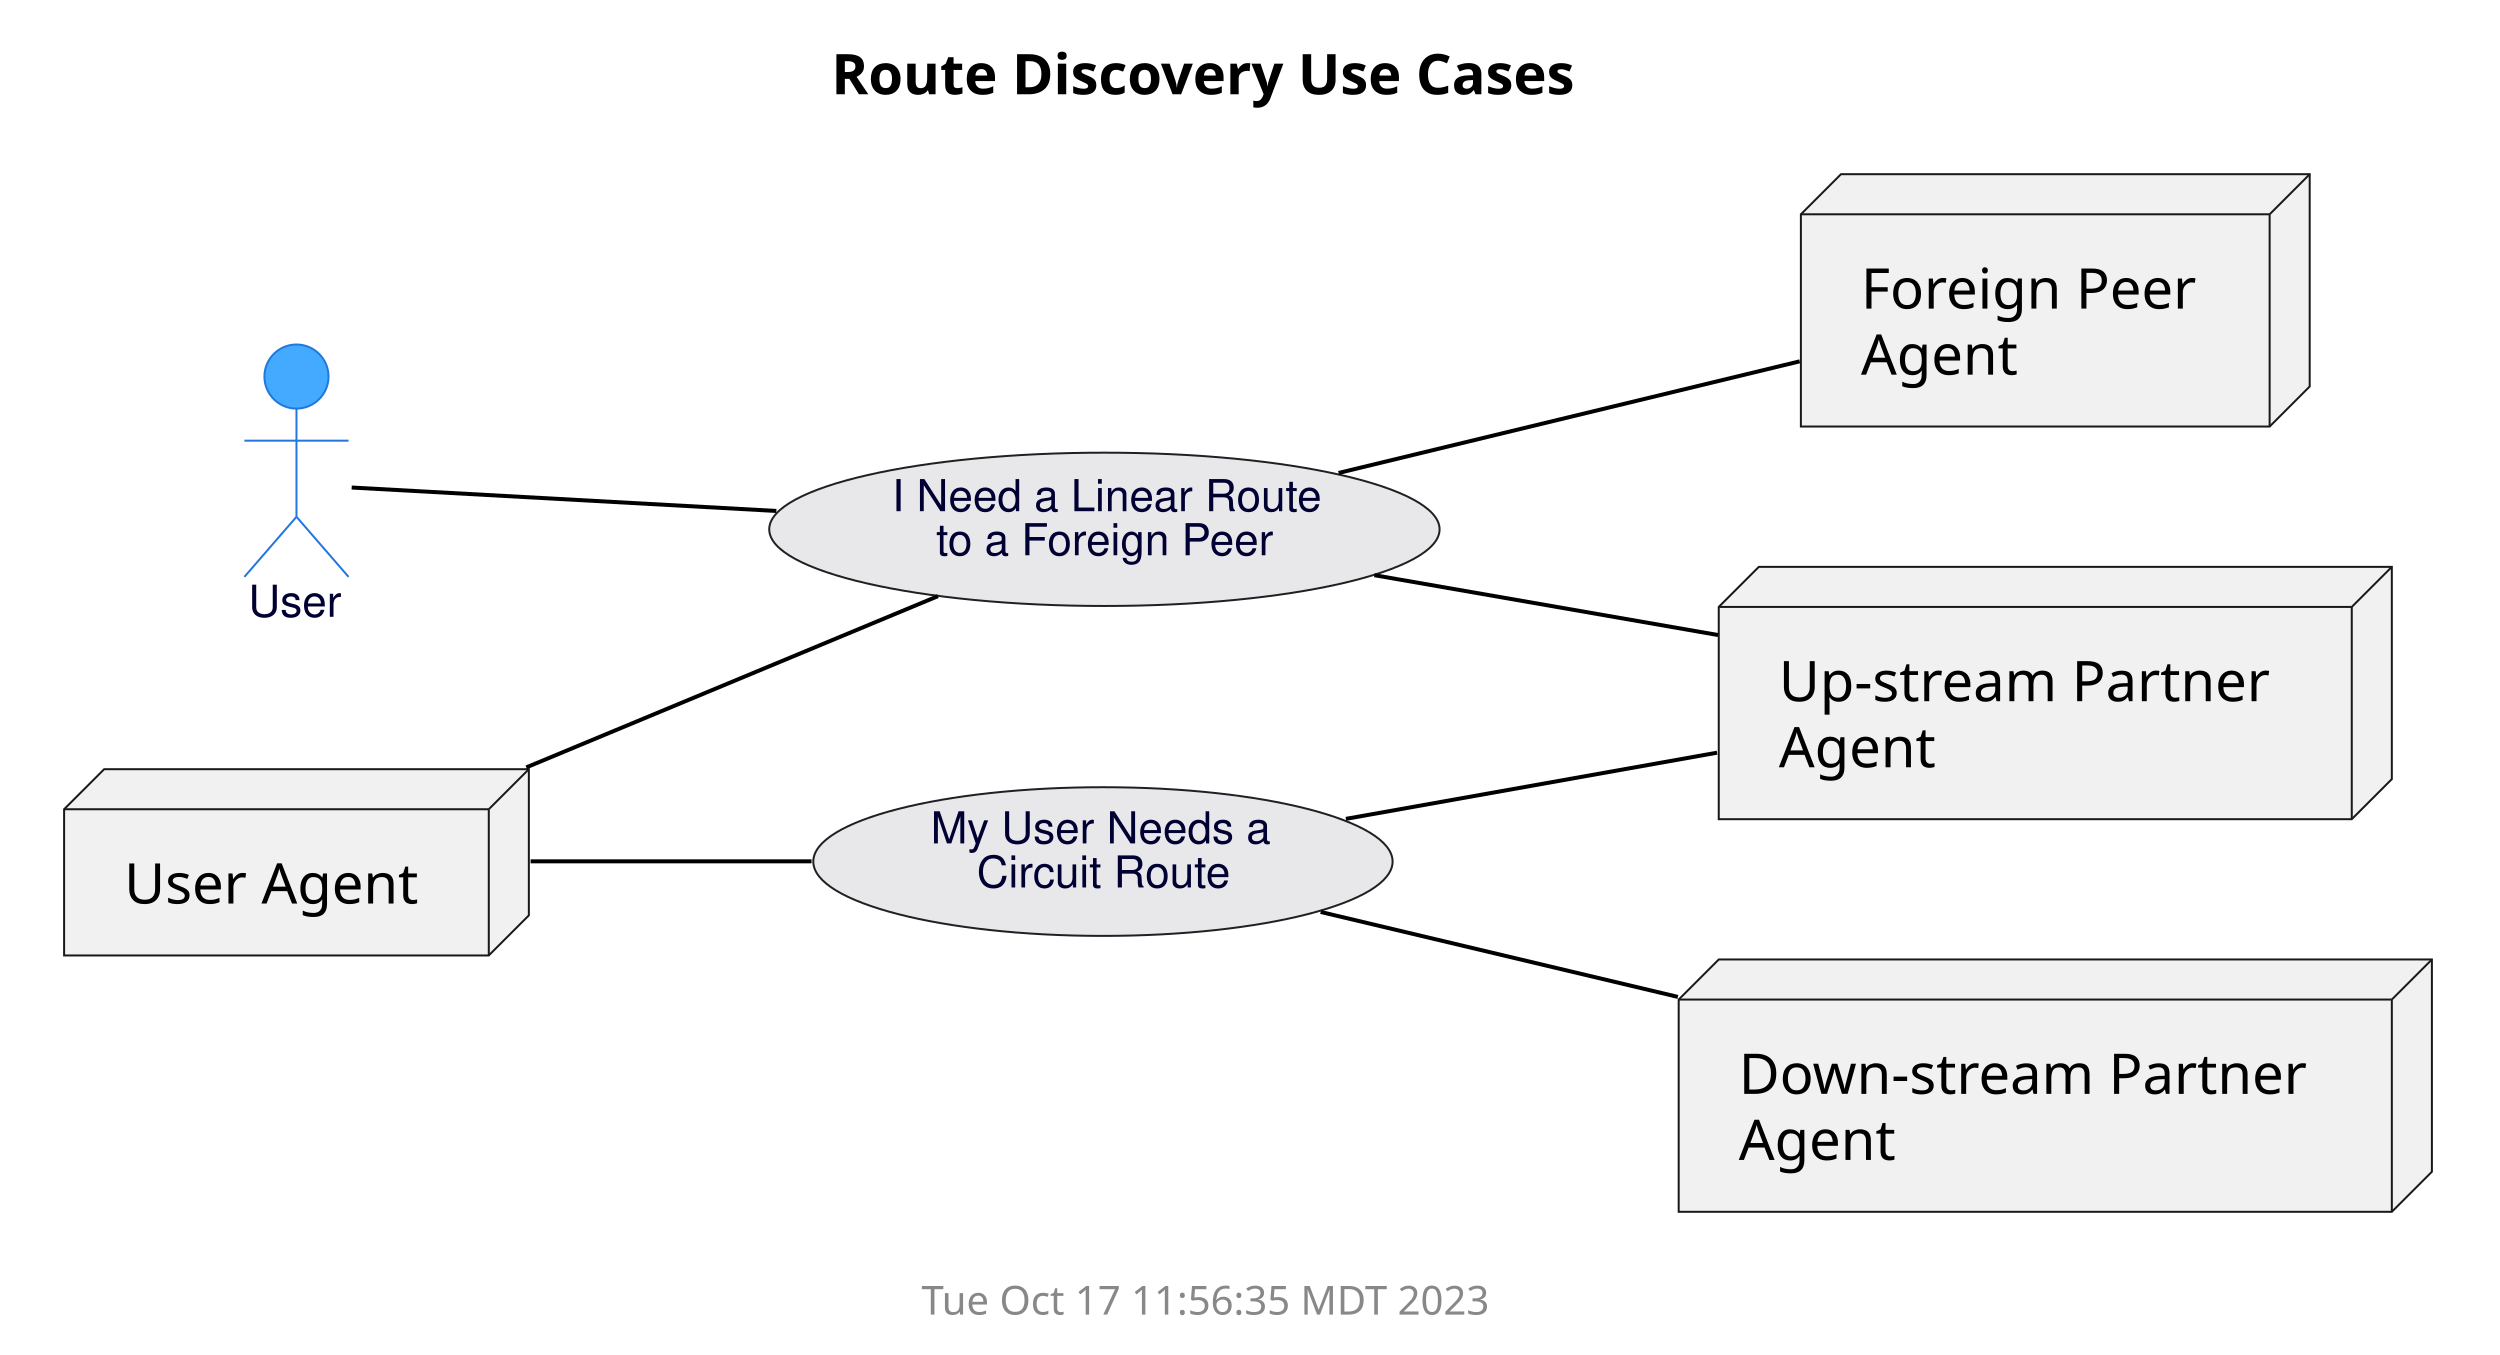
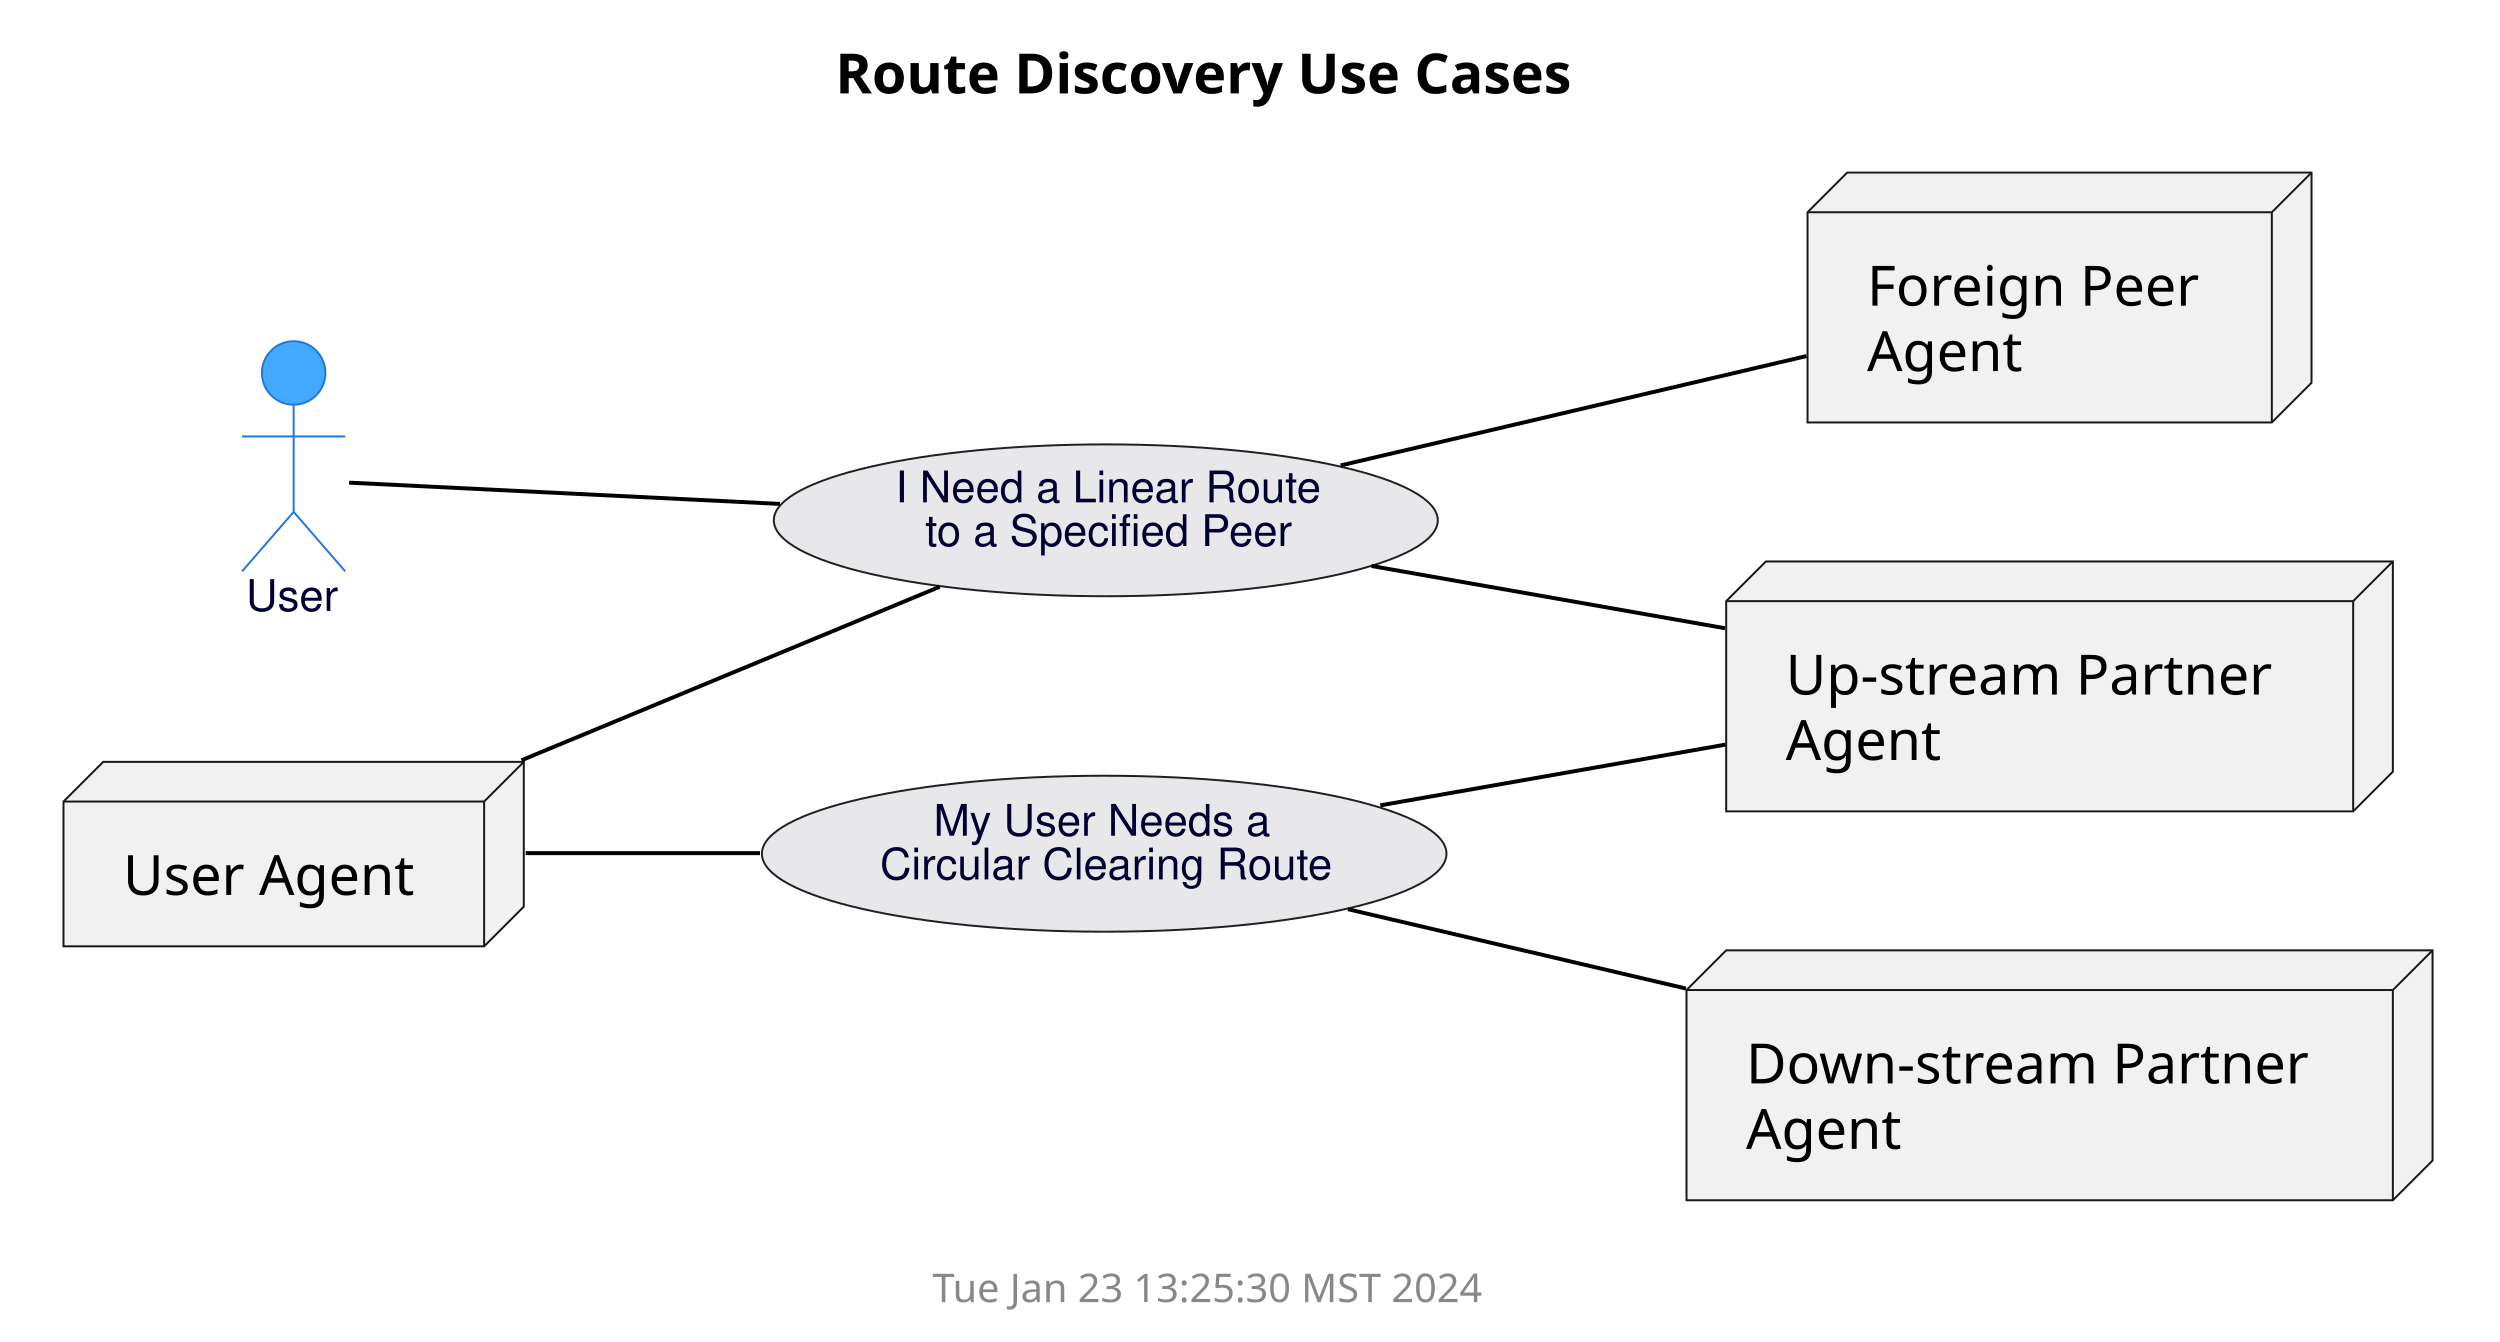
- <svg xmlns="http://www.w3.org/2000/svg" contentStyleType="text/css" height="338px" preserveAspectRatio="none" style="width:624px;height:338px;background:#FFFFFF;" version="1.1" viewBox="0 0 624 338" width="624px" zoomAndPan="magnify">
+ <svg xmlns="http://www.w3.org/2000/svg" contentStyleType="text/css" height="338px" preserveAspectRatio="none" style="width:630px;height:338px;background:#FFFFFF;" version="1.1" viewBox="0 0 630 338" width="630px" zoomAndPan="magnify">
  <defs />
  <g>
-     <text fill="#000000" font-family="sans-serif" font-size="14" font-weight="bold" lengthAdjust="spacing" textLength="195" x="207.5" y="23.535">Route Discovery Use Cases</text>
+     <text fill="#000000" font-family="sans-serif" font-size="14" font-weight="bold" lengthAdjust="spacing" textLength="195" x="210.5" y="23.535">Route Discovery Use Cases</text>
    <g id="elem_user">
      <ellipse cx="74" cy="93.988" fill="#44AAFF" rx="8" ry="8" style="stroke:#2277DD;stroke-width:0.5;" />
      <path d="M74,101.988 L74,128.988 M61,109.988 L87,109.988 M74,128.988 L61,143.988 M74,128.988 L87,143.988 " fill="none" style="stroke:#2277DD;stroke-width:0.5;" />
      <text fill="#000033" font-family="Helvetica" font-size="11" lengthAdjust="spacing" textLength="24" x="62" y="153.958">User</text>
    </g>
    <g id="elem_userAgent">
      <polygon fill="#F1F1F1" points="16,201.988,26,191.988,132,191.988,132,228.477,122,238.477,16,238.477,16,201.988" style="stroke:#181818;stroke-width:0.5;" />
      <line style="stroke:#181818;stroke-width:0.5;" x1="122" x2="132" y1="201.988" y2="191.988" />
      <line style="stroke:#181818;stroke-width:0.5;" x1="16" x2="122" y1="201.988" y2="201.988" />
      <line style="stroke:#181818;stroke-width:0.5;" x1="122" x2="122" y1="201.988" y2="238.477" />
      <text fill="#000000" font-family="sans-serif" font-size="14" lengthAdjust="spacing" textLength="76" x="31" y="225.523">User Agent</text>
    </g>
    <g id="elem_forPeer">
-       <polygon fill="#F1F1F1" points="449.5,53.488,459.5,43.488,576.5,43.488,576.5,96.465,566.5,106.465,449.5,106.465,449.5,53.488" style="stroke:#181818;stroke-width:0.5;" />
-       <line style="stroke:#181818;stroke-width:0.5;" x1="566.5" x2="576.5" y1="53.488" y2="43.488" />
-       <line style="stroke:#181818;stroke-width:0.5;" x1="449.5" x2="566.5" y1="53.488" y2="53.488" />
-       <line style="stroke:#181818;stroke-width:0.5;" x1="566.5" x2="566.5" y1="53.488" y2="106.465" />
-       <text fill="#000000" font-family="sans-serif" font-size="14" lengthAdjust="spacing" textLength="87" x="464.5" y="77.023">Foreign Peer</text>
-       <text fill="#000000" font-family="sans-serif" font-size="14" lengthAdjust="spacing" textLength="41" x="464.5" y="93.512">Agent</text>
+       <polygon fill="#F1F1F1" points="455.5,53.488,465.5,43.488,582.5,43.488,582.5,96.465,572.5,106.465,455.5,106.465,455.5,53.488" style="stroke:#181818;stroke-width:0.5;" />
+       <line style="stroke:#181818;stroke-width:0.5;" x1="572.5" x2="582.5" y1="53.488" y2="43.488" />
+       <line style="stroke:#181818;stroke-width:0.5;" x1="455.5" x2="572.5" y1="53.488" y2="53.488" />
+       <line style="stroke:#181818;stroke-width:0.5;" x1="572.5" x2="572.5" y1="53.488" y2="106.465" />
+       <text fill="#000000" font-family="sans-serif" font-size="14" lengthAdjust="spacing" textLength="87" x="470.5" y="77.023">Foreign Peer</text>
+       <text fill="#000000" font-family="sans-serif" font-size="14" lengthAdjust="spacing" textLength="41" x="470.5" y="93.512">Agent</text>
    </g>
    <g id="elem_upPart">
-       <polygon fill="#F1F1F1" points="429,151.488,439,141.488,597,141.488,597,194.465,587,204.465,429,204.465,429,151.488" style="stroke:#181818;stroke-width:0.5;" />
-       <line style="stroke:#181818;stroke-width:0.5;" x1="587" x2="597" y1="151.488" y2="141.488" />
-       <line style="stroke:#181818;stroke-width:0.5;" x1="429" x2="587" y1="151.488" y2="151.488" />
-       <line style="stroke:#181818;stroke-width:0.5;" x1="587" x2="587" y1="151.488" y2="204.465" />
-       <text fill="#000000" font-family="sans-serif" font-size="14" lengthAdjust="spacing" textLength="128" x="444" y="175.023">Up-stream Partner</text>
-       <text fill="#000000" font-family="sans-serif" font-size="14" lengthAdjust="spacing" textLength="41" x="444" y="191.512">Agent</text>
+       <polygon fill="#F1F1F1" points="435,151.488,445,141.488,603,141.488,603,194.465,593,204.465,435,204.465,435,151.488" style="stroke:#181818;stroke-width:0.5;" />
+       <line style="stroke:#181818;stroke-width:0.5;" x1="593" x2="603" y1="151.488" y2="141.488" />
+       <line style="stroke:#181818;stroke-width:0.5;" x1="435" x2="593" y1="151.488" y2="151.488" />
+       <line style="stroke:#181818;stroke-width:0.5;" x1="593" x2="593" y1="151.488" y2="204.465" />
+       <text fill="#000000" font-family="sans-serif" font-size="14" lengthAdjust="spacing" textLength="128" x="450" y="175.023">Up-stream Partner</text>
+       <text fill="#000000" font-family="sans-serif" font-size="14" lengthAdjust="spacing" textLength="41" x="450" y="191.512">Agent</text>
    </g>
    <g id="elem_downPart">
-       <polygon fill="#F1F1F1" points="419,249.488,429,239.488,607,239.488,607,292.465,597,302.465,419,302.465,419,249.488" style="stroke:#181818;stroke-width:0.5;" />
-       <line style="stroke:#181818;stroke-width:0.5;" x1="597" x2="607" y1="249.488" y2="239.488" />
-       <line style="stroke:#181818;stroke-width:0.5;" x1="419" x2="597" y1="249.488" y2="249.488" />
-       <line style="stroke:#181818;stroke-width:0.5;" x1="597" x2="597" y1="249.488" y2="302.465" />
-       <text fill="#000000" font-family="sans-serif" font-size="14" lengthAdjust="spacing" textLength="148" x="434" y="273.023">Down-stream Partner</text>
-       <text fill="#000000" font-family="sans-serif" font-size="14" lengthAdjust="spacing" textLength="41" x="434" y="289.512">Agent</text>
+       <polygon fill="#F1F1F1" points="425,249.488,435,239.488,613,239.488,613,292.465,603,302.465,425,302.465,425,249.488" style="stroke:#181818;stroke-width:0.5;" />
+       <line style="stroke:#181818;stroke-width:0.5;" x1="603" x2="613" y1="249.488" y2="239.488" />
+       <line style="stroke:#181818;stroke-width:0.5;" x1="425" x2="603" y1="249.488" y2="249.488" />
+       <line style="stroke:#181818;stroke-width:0.5;" x1="603" x2="603" y1="249.488" y2="302.465" />
+       <text fill="#000000" font-family="sans-serif" font-size="14" lengthAdjust="spacing" textLength="148" x="440" y="273.023">Down-stream Partner</text>
+       <text fill="#000000" font-family="sans-serif" font-size="14" lengthAdjust="spacing" textLength="41" x="440" y="289.512">Agent</text>
    </g>
    <g id="elem_findLinear">
-       <ellipse cx="275.66" cy="132.12" fill="#E8E8EA" rx="83.66" ry="19.132" style="stroke:#202024;stroke-width:0.5;" />
-       <text fill="#000033" font-family="Helvetica" font-size="11" lengthAdjust="spacing" textLength="106" x="222.66" y="127.591">I Need a Linear Route</text>
-       <text fill="#000033" font-family="Helvetica" font-size="11" lengthAdjust="spacing" textLength="84" x="233.66" y="138.59">to a Foreign Peer</text>
+       <ellipse cx="278.66" cy="131.12" fill="#E8E8EA" rx="83.66" ry="19.132" style="stroke:#202024;stroke-width:0.5;" />
+       <text fill="#000033" font-family="Helvetica" font-size="11" lengthAdjust="spacing" textLength="106" x="225.66" y="126.591">I Need a Linear Route</text>
+       <text fill="#000033" font-family="Helvetica" font-size="11" lengthAdjust="spacing" textLength="91" x="233.16" y="137.59">to a Specified Peer</text>
    </g>
    <g id="elem_findCircuit">
-       <ellipse cx="275.296" cy="215.045" fill="#E8E8EA" rx="72.296" ry="18.556" style="stroke:#202024;stroke-width:0.5;" />
-       <text fill="#000033" font-family="Helvetica" font-size="11" lengthAdjust="spacing" textLength="86" x="232.297" y="210.515">My User Needs a</text>
-       <text fill="#000033" font-family="Helvetica" font-size="11" lengthAdjust="spacing" textLength="63" x="243.797" y="221.515">Circuit Route</text>
+       <ellipse cx="278.254" cy="215.139" fill="#E8E8EA" rx="86.254" ry="19.651" style="stroke:#202024;stroke-width:0.5;" />
+       <text fill="#000033" font-family="Helvetica" font-size="11" lengthAdjust="spacing" textLength="86" x="235.254" y="210.609">My User Needs a</text>
+       <text fill="#000033" font-family="Helvetica" font-size="11" lengthAdjust="spacing" textLength="113" x="221.754" y="221.609">Circular Clearing Route</text>
    </g>
    <g id="link_user_findLinear">
-       <path d="M87.78,121.688 C109.11,122.868 153.58,125.318 193.78,127.538 " fill="none" id="user-findLinear" style="stroke:#000000;stroke-width:1.0;" />
+       <path d="M87.98,121.628 C109.8,122.708 155.5,124.968 196.55,126.988 " fill="none" id="user-findLinear" style="stroke:#000000;stroke-width:1.0;" />
    </g>
    <g id="link_userAgent_findLinear">
-       <path d="M131.37,191.538 C164.09,177.918 204.55,161.088 234.1,148.798 " fill="none" id="userAgent-findLinear" style="stroke:#000000;stroke-width:1.0;" />
+       <path d="M131.41,191.588 C164.88,177.708 206.54,160.428 236.8,147.868 " fill="none" id="userAgent-findLinear" style="stroke:#000000;stroke-width:1.0;" />
    </g>
    <g id="link_findLinear_upPart">
-       <path d="M343.04,143.568 C369.7,148.218 400.71,153.608 428.83,158.508 " fill="none" id="findLinear-upPart" style="stroke:#000000;stroke-width:1.0;" />
+       <path d="M345.62,142.628 C373.19,147.488 405.52,153.178 434.69,158.318 " fill="none" id="findLinear-upPart" style="stroke:#000000;stroke-width:1.0;" />
    </g>
    <g id="link_findLinear_forPeer">
-       <path d="M334.11,118.048 C368.97,109.608 413.44,98.838 449.2,90.188 " fill="none" id="findLinear-forPeer" style="stroke:#000000;stroke-width:1.0;" />
+       <path d="M337.84,117.288 C373.42,108.938 418.89,98.258 455.25,89.718 " fill="none" id="findLinear-forPeer" style="stroke:#000000;stroke-width:1.0;" />
    </g>
    <g id="link_userAgent_findCircuit">
-       <path d="M132.44,214.988 C154.31,214.988 179.51,214.988 202.56,214.988 " fill="none" id="userAgent-findCircuit" style="stroke:#000000;stroke-width:1.0;" />
+       <path d="M132.49,214.988 C150.84,214.988 171.58,214.988 191.51,214.988 " fill="none" id="userAgent-findCircuit" style="stroke:#000000;stroke-width:1.0;" />
    </g>
    <g id="link_findCircuit_upPart">
-       <path d="M335.93,204.388 C364,199.388 397.98,193.318 428.58,187.868 " fill="none" id="findCircuit-upPart" style="stroke:#000000;stroke-width:1.0;" />
+       <path d="M347.84,202.948 C374.96,198.178 406.4,192.638 434.82,187.638 " fill="none" id="findCircuit-upPart" style="stroke:#000000;stroke-width:1.0;" />
    </g>
    <g id="link_findCircuit_downPart">
-       <path d="M329.64,227.628 C355.96,233.888 388.52,241.628 418.8,248.828 " fill="none" id="findCircuit-downPart" style="stroke:#000000;stroke-width:1.0;" />
+       <path d="M339.68,229.118 C365.49,235.178 396.23,242.398 424.86,249.118 " fill="none" id="findCircuit-downPart" style="stroke:#000000;stroke-width:1.0;" />
    </g>
-     <text fill="#888888" font-family="sans-serif" font-size="10" lengthAdjust="spacing" textLength="150" x="230" y="328.133">Tue Oct 17 11:56:35 MDT 2023</text>
+     <text fill="#888888" font-family="sans-serif" font-size="10" lengthAdjust="spacing" textLength="146" x="235" y="328.133">Tue Jan 23 13:25:30 MST 2024</text>
  </g>
</svg>
